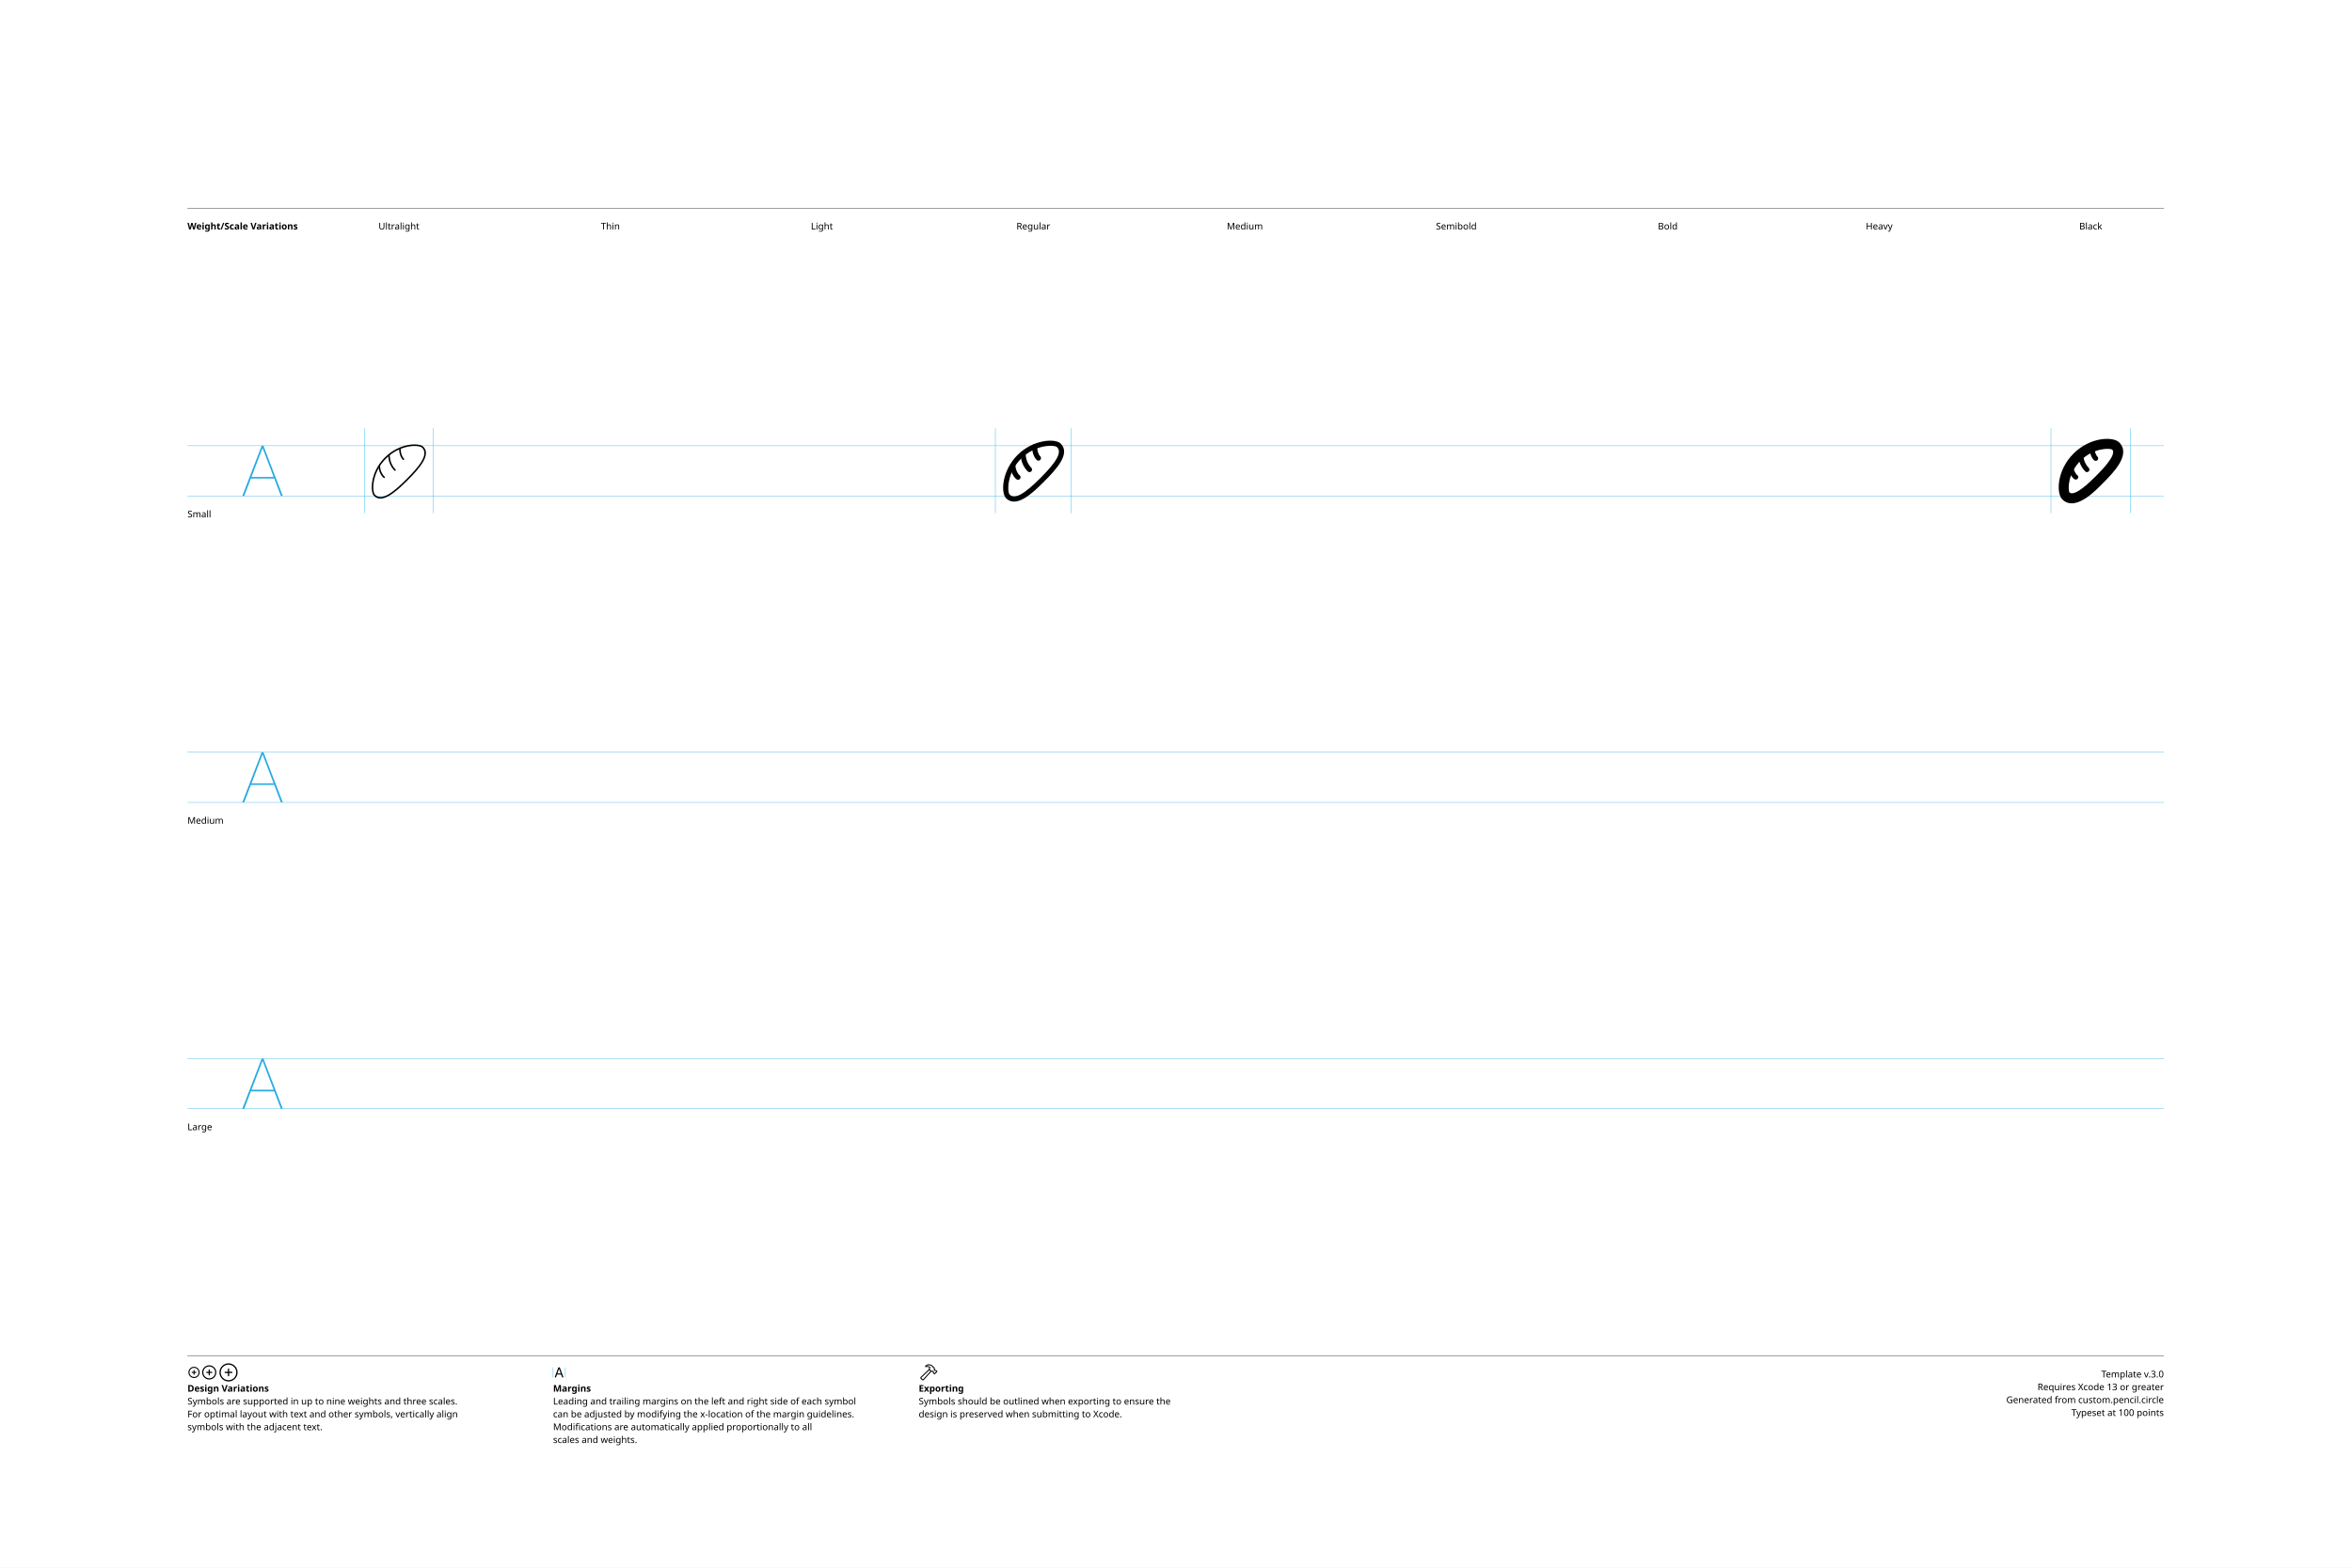
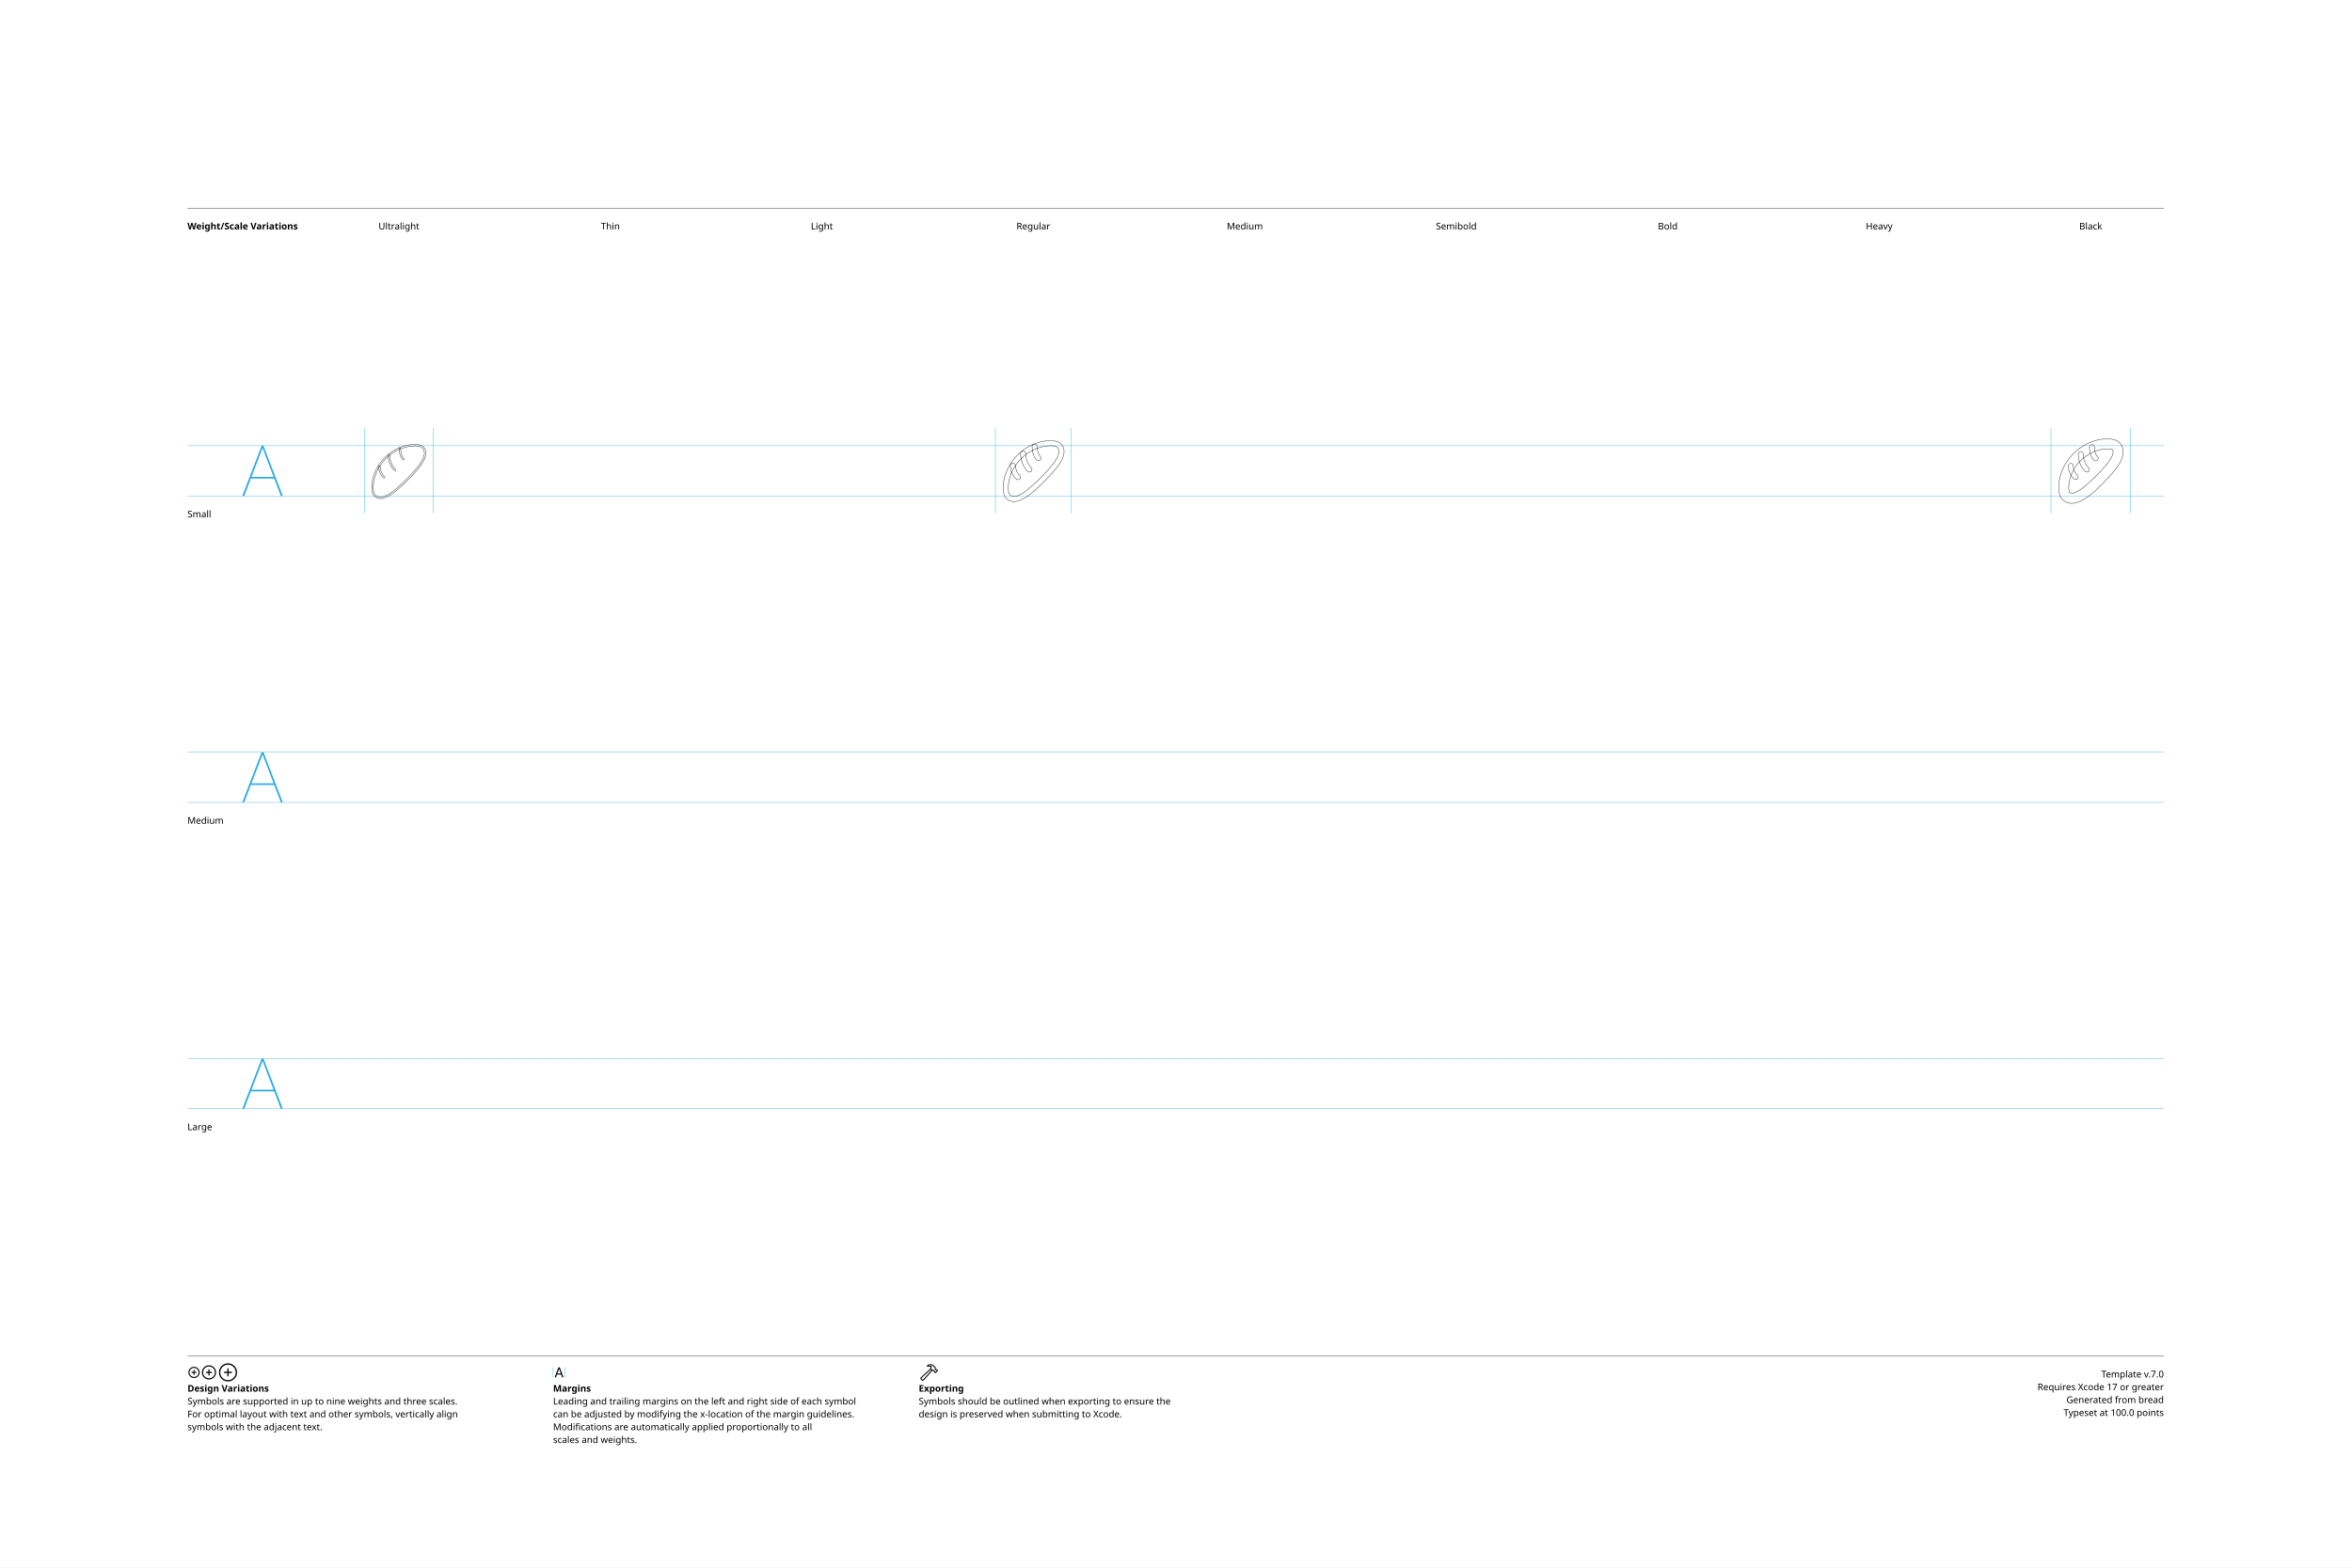
- <svg xmlns="http://www.w3.org/2000/svg" version="1.1" width="3300" height="2200" viewBox="0 0 3300 2200">
+ <svg xmlns="http://www.w3.org/2000/svg" version="1.1" viewBox="0 0 3300 2200">
+   <style>.defaults {-sfsymbols-variable-value-mode:color;-sfsymbols-draw-reverses-motion-groups:true}
+ 
+ .monochrome-0 {-sfsymbols-motion-group:1;-sfsymbols-layer-tags:684d89a81138f0e8}
+ .monochrome-1 {-sfsymbols-motion-group:0;-sfsymbols-layer-tags:684d89a81138f0e8}
+ 
+ .multicolor-0:labelColor {opacity:0.5;-sfsymbols-motion-group:1;-sfsymbols-layer-tags:684d89a81138f0e8}
+ .multicolor-1:labelColor {-sfsymbols-motion-group:0;-sfsymbols-layer-tags:684d89a81138f0e8}
+ 
+ .hierarchical-0:secondary {-sfsymbols-motion-group:1;-sfsymbols-layer-tags:684d89a81138f0e8}
+ .hierarchical-1:primary {-sfsymbols-motion-group:0;-sfsymbols-layer-tags:684d89a81138f0e8}
+ 
+ .SFSymbolsPreviewWireframe {fill:none;opacity:1.0;stroke:black;stroke-width:0.5}
+ </style>
  <g id="Notes">
    <rect height="2200" id="artboard" style="fill:white;opacity:1" width="3300" x="0" y="0" />
    <line style="fill:none;stroke:black;opacity:1;stroke-width:0.5;" x1="263" x2="3036" y1="292" y2="292" />
    <text style="stroke:none;fill:black;font-family:sans-serif;font-size:13;font-weight:bold;" transform="matrix(1 0 0 1 263 322)">Weight/Scale Variations</text>
    <text style="stroke:none;fill:black;font-family:sans-serif;font-size:13;text-anchor:middle;" transform="matrix(1 0 0 1 559.711 322)">Ultralight</text>
    <text style="stroke:none;fill:black;font-family:sans-serif;font-size:13;text-anchor:middle;" transform="matrix(1 0 0 1 856.422 322)">Thin</text>
    <text style="stroke:none;fill:black;font-family:sans-serif;font-size:13;text-anchor:middle;" transform="matrix(1 0 0 1 1153.13 322)">Light</text>
    <text style="stroke:none;fill:black;font-family:sans-serif;font-size:13;text-anchor:middle;" transform="matrix(1 0 0 1 1449.84 322)">Regular</text>
    <text style="stroke:none;fill:black;font-family:sans-serif;font-size:13;text-anchor:middle;" transform="matrix(1 0 0 1 1746.56 322)">Medium</text>
    <text style="stroke:none;fill:black;font-family:sans-serif;font-size:13;text-anchor:middle;" transform="matrix(1 0 0 1 2043.27 322)">Semibold</text>
    <text style="stroke:none;fill:black;font-family:sans-serif;font-size:13;text-anchor:middle;" transform="matrix(1 0 0 1 2339.98 322)">Bold</text>
    <text style="stroke:none;fill:black;font-family:sans-serif;font-size:13;text-anchor:middle;" transform="matrix(1 0 0 1 2636.69 322)">Heavy</text>
    <text style="stroke:none;fill:black;font-family:sans-serif;font-size:13;text-anchor:middle;" transform="matrix(1 0 0 1 2933.4 322)">Black</text>
    <line style="fill:none;stroke:black;opacity:1;stroke-width:0.5;" x1="263" x2="3036" y1="1903" y2="1903" />
-     <g transform="matrix(1 0 0 1 263 1933)">
-       <path d="M9.248 0.83Q10.869 0.83 12.295 0.215Q13.721-0.4 14.81-1.494Q15.898-2.588 16.519-4.014Q17.139-5.439 17.139-7.051Q17.139-8.662 16.519-10.088Q15.898-11.514 14.805-12.607Q13.711-13.701 12.285-14.316Q10.859-14.932 9.238-14.932Q7.627-14.932 6.201-14.316Q4.775-13.701 3.691-12.607Q2.607-11.514 1.987-10.088Q1.367-8.662 1.367-7.051Q1.367-5.439 1.987-4.014Q2.607-2.588 3.696-1.494Q4.785-0.4 6.211 0.215Q7.637 0.83 9.248 0.83ZM9.248-0.654Q7.92-0.654 6.763-1.147Q5.605-1.641 4.731-2.52Q3.857-3.398 3.364-4.561Q2.871-5.723 2.871-7.051Q2.871-8.379 3.359-9.541Q3.848-10.703 4.722-11.582Q5.596-12.461 6.753-12.954Q7.91-13.447 9.238-13.447Q10.576-13.447 11.733-12.954Q12.891-12.461 13.77-11.582Q14.648-10.703 15.146-9.541Q15.645-8.379 15.645-7.051Q15.645-5.723 15.151-4.561Q14.658-3.398 13.784-2.52Q12.91-1.641 11.748-1.147Q10.586-0.654 9.248-0.654ZM5.84-7.041Q5.84-6.719 6.045-6.519Q6.25-6.318 6.592-6.318L8.506-6.318L8.506-4.395Q8.506-4.062 8.706-3.857Q8.906-3.652 9.229-3.652Q9.561-3.652 9.766-3.857Q9.971-4.062 9.971-4.395L9.971-6.318L11.895-6.318Q12.227-6.318 12.432-6.519Q12.637-6.719 12.637-7.041Q12.637-7.373 12.432-7.578Q12.227-7.783 11.895-7.783L9.971-7.783L9.971-9.697Q9.971-10.039 9.766-10.244Q9.561-10.449 9.229-10.449Q8.906-10.449 8.706-10.244Q8.506-10.039 8.506-9.697L8.506-7.783L6.592-7.783Q6.25-7.783 6.045-7.578Q5.84-7.373 5.84-7.041Z" />
+     <g transform="matrix(0.2 0 0 0.2 263 1933)">
+       <path d="m46.24 4.15c21.777 0 39.453-17.627 39.453-39.404s-17.676-39.404-39.453-39.404c-21.729 0-39.404 17.627-39.404 39.404s17.676 39.404 39.404 39.404Zm0-7.422c-17.676 0-31.934-14.307-31.934-31.982s14.258-31.982 31.934-31.982 31.982 14.307 31.982 31.982-14.307 31.982-31.982 31.982Zm3.613-17.773v-28.467c0-2.246-1.465-3.76-3.711-3.76-2.148 0-3.613 1.514-3.613 3.76v28.467c0 2.197 1.465 3.711 3.613 3.711 2.246 0 3.711-1.514 3.711-3.711Zm-17.822-10.596h28.418c2.197 0 3.711-1.465 3.711-3.613 0-2.197-1.514-3.711-3.711-3.711h-28.418c-2.246 0-3.76 1.514-3.76 3.711 0 2.148 1.514 3.613 3.76 3.613Z" />
    </g>
-     <g transform="matrix(1 0 0 1 281.867 1933)">
-       <path d="M11.709 2.91Q13.75 2.91 15.552 2.129Q17.354 1.348 18.73-0.029Q20.107-1.406 20.889-3.208Q21.67-5.01 21.67-7.051Q21.67-9.092 20.889-10.894Q20.107-12.695 18.73-14.072Q17.354-15.449 15.547-16.23Q13.74-17.012 11.699-17.012Q9.658-17.012 7.856-16.23Q6.055-15.449 4.683-14.072Q3.311-12.695 2.529-10.894Q1.748-9.092 1.748-7.051Q1.748-5.01 2.529-3.208Q3.311-1.406 4.688-0.029Q6.064 1.348 7.866 2.129Q9.668 2.91 11.709 2.91ZM11.709 1.25Q9.98 1.25 8.477 0.605Q6.973-0.039 5.835-1.177Q4.697-2.314 4.058-3.818Q3.418-5.322 3.418-7.051Q3.418-8.779 4.058-10.283Q4.697-11.787 5.83-12.93Q6.963-14.072 8.467-14.712Q9.971-15.352 11.699-15.352Q13.428-15.352 14.932-14.712Q16.436-14.072 17.578-12.93Q18.721-11.787 19.365-10.283Q20.01-8.779 20.01-7.051Q20.01-5.322 19.37-3.818Q18.73-2.314 17.593-1.177Q16.455-0.039 14.946 0.605Q13.438 1.25 11.709 1.25ZM7.393-7.041Q7.393-6.689 7.627-6.465Q7.861-6.24 8.232-6.24L10.879-6.24L10.879-3.574Q10.879-3.213 11.104-2.983Q11.328-2.754 11.68-2.754Q12.051-2.754 12.285-2.983Q12.52-3.213 12.52-3.574L12.52-6.24L15.176-6.24Q15.537-6.24 15.771-6.465Q16.006-6.689 16.006-7.041Q16.006-7.412 15.771-7.642Q15.537-7.871 15.176-7.871L12.52-7.871L12.52-10.518Q12.52-10.898 12.285-11.128Q12.051-11.357 11.68-11.357Q11.328-11.357 11.104-11.128Q10.879-10.898 10.879-10.518L10.879-7.871L8.232-7.871Q7.852-7.871 7.622-7.642Q7.393-7.412 7.393-7.041Z" />
+     <g transform="matrix(0.2 0 0 0.2 281.506 1933)">
+       <path d="m58.545 14.551c27.49 0 49.805-22.314 49.805-49.805s-22.314-49.805-49.805-49.805-49.805 22.314-49.805 49.805 22.314 49.805 49.805 49.805Zm0-8.301c-22.949 0-41.504-18.555-41.504-41.504s18.555-41.504 41.504-41.504 41.504 18.555 41.504 41.504-18.555 41.504-41.504 41.504Zm4.053-23.096v-36.914c0-2.49-1.709-4.199-4.15-4.199-2.393 0-4.053 1.709-4.053 4.199v36.914c0 2.441 1.66 4.15 4.053 4.15 2.441 0 4.15-1.66 4.15-4.15Zm-22.559-14.404h36.963c2.441 0 4.15-1.611 4.15-4.004 0-2.441-1.709-4.15-4.15-4.15h-36.963c-2.49 0-4.15 1.709-4.15 4.15 0 2.393 1.66 4.004 4.15 4.004Z" />
    </g>
-     <g transform="matrix(1 0 0 1 305.646 1933)">
-       <path d="M14.971 5.664Q17.061 5.664 18.96 5.015Q20.859 4.365 22.451 3.193Q24.043 2.021 25.22 0.43Q26.396-1.162 27.046-3.066Q27.695-4.971 27.695-7.051Q27.695-9.141 27.046-11.04Q26.396-12.94 25.22-14.531Q24.043-16.123 22.451-17.3Q20.859-18.477 18.955-19.126Q17.051-19.775 14.961-19.775Q12.871-19.775 10.972-19.126Q9.072-18.477 7.485-17.3Q5.898-16.123 4.722-14.531Q3.545-12.94 2.9-11.04Q2.256-9.141 2.256-7.051Q2.256-4.971 2.905-3.066Q3.555-1.162 4.727 0.43Q5.898 2.021 7.49 3.193Q9.082 4.365 10.981 5.015Q12.881 5.664 14.971 5.664ZM14.971 3.848Q13.164 3.848 11.528 3.296Q9.893 2.744 8.535 1.748Q7.178 0.752 6.177-0.61Q5.176-1.973 4.629-3.608Q4.082-5.244 4.082-7.051Q4.082-8.867 4.629-10.503Q5.176-12.139 6.172-13.501Q7.168-14.863 8.525-15.859Q9.883-16.855 11.519-17.402Q13.154-17.949 14.961-17.949Q16.777-17.949 18.413-17.402Q20.049-16.855 21.411-15.859Q22.773-14.863 23.77-13.501Q24.766-12.139 25.317-10.503Q25.869-8.867 25.869-7.051Q25.879-5.244 25.332-3.608Q24.785-1.973 23.784-0.61Q22.783 0.752 21.421 1.748Q20.059 2.744 18.423 3.296Q16.787 3.848 14.971 3.848ZM9.453-7.041Q9.453-6.66 9.712-6.411Q9.971-6.162 10.371-6.162L14.062-6.162L14.062-2.461Q14.062-2.061 14.312-1.807Q14.56-1.553 14.941-1.553Q15.352-1.553 15.605-1.807Q15.859-2.061 15.859-2.461L15.859-6.162L19.561-6.162Q19.961-6.162 20.215-6.411Q20.469-6.66 20.469-7.041Q20.469-7.451 20.215-7.705Q19.961-7.959 19.561-7.959L15.859-7.959L15.859-11.65Q15.859-12.06 15.605-12.315Q15.352-12.568 14.941-12.568Q14.56-12.568 14.312-12.31Q14.062-12.051 14.062-11.65L14.062-7.959L10.371-7.959Q9.961-7.959 9.707-7.705Q9.453-7.451 9.453-7.041Z" />
+     <g transform="matrix(0.2 0 0 0.2 304.924 1933)">
+       <path d="m74.853 28.32c35.107 0 63.623-28.467 63.623-63.574s-28.516-63.623-63.623-63.623-63.574 28.516-63.574 63.623 28.467 63.574 63.574 63.574Zm0-9.082c-30.127 0-54.492-24.365-54.492-54.492s24.365-54.492 54.492-54.492 54.492 24.365 54.492 54.492-24.365 54.492-54.492 54.492Zm4.443-30.322v-48.486c0-2.734-1.855-4.639-4.541-4.639-2.588 0-4.443 1.904-4.443 4.639v48.486c0 2.686 1.855 4.59 4.443 4.59 2.686 0 4.541-1.855 4.541-4.59Zm-28.711-19.775h48.486c2.686 0 4.59-1.807 4.59-4.395 0-2.734-1.855-4.59-4.59-4.59h-48.486c-2.734 0-4.59 1.855-4.59 4.59 0 2.588 1.855 4.395 4.59 4.395Z" />
    </g>
    <text style="stroke:none;fill:black;font-family:sans-serif;font-size:13;font-weight:bold;" transform="matrix(1 0 0 1 263 1953)">Design Variations</text>
    <text style="stroke:none;fill:black;font-family:sans-serif;font-size:13;" transform="matrix(1 0 0 1 263 1971)">Symbols are supported in up to nine weights and three scales.</text>
    <text style="stroke:none;fill:black;font-family:sans-serif;font-size:13;" transform="matrix(1 0 0 1 263 1989)">For optimal layout with text and other symbols, vertically align</text>
    <text style="stroke:none;fill:black;font-family:sans-serif;font-size:13;" transform="matrix(1 0 0 1 263 2007)">symbols with the adjacent text.</text>
    <line style="fill:none;stroke:#00AEEF;stroke-width:0.5;opacity:1.0;" x1="776" x2="776" y1="1919" y2="1933" />
-     <g transform="matrix(1 0 0 1 776 1933)">
-       <path d="M3.311 0.156Q3.701 0.156 3.916-0.01Q4.131-0.176 4.268-0.586L5.527-4.033L11.289-4.033L12.549-0.586Q12.685-0.176 12.9-0.01Q13.115 0.156 13.496 0.156Q13.887 0.156 14.116-0.059Q14.346-0.273 14.346-0.645Q14.346-0.869 14.238-1.172L9.658-13.369Q9.482-13.818 9.18-14.043Q8.877-14.268 8.408-14.268Q7.5-14.268 7.178-13.379L2.598-1.162Q2.49-0.859 2.49-0.635Q2.49-0.264 2.71-0.054Q2.93 0.156 3.311 0.156ZM6.006-5.518L8.379-12.09L8.428-12.09L10.801-5.518Z" />
+     <g transform="matrix(0.2 0 0 0.2 776 1933)">
+       <path d="m16.553 0.781c2.588 0 3.857-0.977 4.785-3.711l20.557-57.52h0.244l20.605 57.52c0.928 2.734 2.197 3.711 4.736 3.711 2.588 0 4.248-1.562 4.248-4.004 0-0.83-0.146-1.611-0.537-2.637l-22.9-60.986c-1.123-2.979-3.125-4.492-6.25-4.492-3.027 0-5.078 1.465-6.152 4.443l-22.9 61.084c-0.391 1.025-0.537 1.807-0.537 2.637 0 2.441 1.562 3.955 4.102 3.955Zm10.205-20.947h30.664c2.002 0 3.662-1.66 3.662-3.662 0-2.051-1.66-3.662-3.662-3.662h-30.664c-2.002 0-3.662 1.611-3.662 3.662 0 2.002 1.66 3.662 3.662 3.662Z" />
    </g>
-     <line style="fill:none;stroke:#00AEEF;stroke-width:0.5;opacity:1.0;" x1="793.197" x2="793.197" y1="1919" y2="1933" />
+     <line style="fill:none;stroke:#00AEEF;stroke-width:0.5;opacity:1.0;" x1="792.836" x2="792.836" y1="1919" y2="1933" />
    <text style="stroke:none;fill:black;font-family:sans-serif;font-size:13;font-weight:bold;" transform="matrix(1 0 0 1 776 1953)">Margins</text>
    <text style="stroke:none;fill:black;font-family:sans-serif;font-size:13;" transform="matrix(1 0 0 1 776 1971)">Leading and trailing margins on the left and right side of each symbol</text>
    <text style="stroke:none;fill:black;font-family:sans-serif;font-size:13;" transform="matrix(1 0 0 1 776 1989)">can be adjusted by modifying the x-location of the margin guidelines.</text>
    <text style="stroke:none;fill:black;font-family:sans-serif;font-size:13;" transform="matrix(1 0 0 1 776 2007)">Modifications are automatically applied proportionally to all</text>
    <text style="stroke:none;fill:black;font-family:sans-serif;font-size:13;" transform="matrix(1 0 0 1 776 2025)">scales and weights.</text>
-     <g transform="matrix(1 0 0 1 1289 1933)">
-       <path d="M2.842 1.865L4.541 3.574Q5.186 4.229 5.903 4.18Q6.621 4.131 7.314 3.359L18.008-8.428L17.041-9.404L6.426 2.275Q6.162 2.578 5.894 2.617Q5.625 2.656 5.273 2.305L4.102 1.143Q3.75 0.791 3.794 0.522Q3.838 0.254 4.141-0.02L15.615-10.82L14.639-11.787L3.047-0.898Q2.305-0.215 2.251 0.498Q2.197 1.211 2.842 1.865ZM9.258-16.328Q8.945-16.025 8.906-15.635Q8.867-15.244 9.043-14.951Q9.219-14.678 9.556-14.541Q9.893-14.404 10.381-14.521Q11.475-14.775 12.598-14.731Q13.721-14.688 14.795-13.984L14.209-12.529Q13.955-11.904 14.067-11.44Q14.18-10.977 14.58-10.566L16.875-8.252Q17.236-7.881 17.578-7.822Q17.92-7.764 18.34-7.842L19.404-8.037L20.068-7.363L20.029-6.807Q20-6.436 20.122-6.123Q20.244-5.811 20.605-5.449L21.367-4.707Q21.729-4.346 22.153-4.331Q22.578-4.316 22.93-4.668L25.84-7.588Q26.191-7.939 26.182-8.354Q26.172-8.77 25.811-9.131L25.039-9.893Q24.688-10.254 24.38-10.386Q24.072-10.518 23.711-10.488L23.135-10.44L22.49-11.074L22.734-12.197Q22.832-12.617 22.695-12.983Q22.559-13.35 22.119-13.789L19.922-15.977Q18.672-17.217 17.261-17.837Q15.85-18.457 14.419-18.481Q12.988-18.506 11.665-17.959Q10.342-17.412 9.258-16.328ZM10.752-15.957Q11.66-16.621 12.7-16.904Q13.74-17.188 14.805-17.085Q15.869-16.982 16.87-16.514Q17.871-16.045 18.701-15.205L21.133-12.793Q21.309-12.617 21.352-12.451Q21.396-12.285 21.338-12.031L21.016-10.547L22.52-9.062L23.506-9.121Q23.691-9.131 23.789-9.097Q23.887-9.062 24.033-8.916L24.609-8.34L22.168-5.898L21.592-6.475Q21.445-6.621 21.406-6.719Q21.367-6.816 21.377-7.012L21.445-7.988L19.951-9.473L18.428-9.219Q18.184-9.17 18.042-9.204Q17.9-9.238 17.715-9.414L15.713-11.416Q15.518-11.592 15.493-11.753Q15.469-11.914 15.586-12.188L16.465-14.277Q15.293-15.371 13.828-15.791Q12.363-16.211 10.84-15.762Q10.723-15.732 10.688-15.806Q10.654-15.879 10.752-15.957Z" />
+     <g transform="matrix(0.2 0 0 0.2 1289 1933)">
+       <path d="m14.209 13.135 7.861 7.861c4.297 4.395 9.326 4.102 13.867-1.025l60.693-68.213-4.883-4.883-60.254 67.676c-1.807 1.953-3.467 2.441-5.811 0.098l-5.176-5.127c-2.295-2.295-1.807-3.955 0.195-5.811l67.481-62.158-4.883-4.834-68.066 62.598c-4.98 4.59-5.322 9.473-1.025 13.818Zm44.873-97.461c-2.051 2.002-2.246 4.883-1.074 6.787 1.123 1.807 3.467 3.027 6.592 2.246 5.859-1.66 12.598-2.393 18.896 0.928l-2.686 7.129c-1.611 4.004-0.732 6.885 1.709 9.424l10.254 10.303c2.344 2.393 4.541 2.441 7.08 1.953l4.443-0.732 2.588 2.539-0.195 2.246c-0.098 2.295 0.537 4.297 2.783 6.494l3.369 3.32c2.295 2.295 5.518 2.49 7.812 0.195l12.988-13.037c2.295-2.344 2.148-5.371-0.195-7.666l-3.418-3.418c-2.197-2.197-4.053-3.027-6.348-2.881l-2.344 0.244-2.441-2.441 1.025-4.688c0.635-2.734-0.244-4.98-2.881-7.617l-11.279-11.182c-12.94-12.842-35.596-11.035-46.68-0.146Zm7.08 2.051c8.789-6.396 25.977-5.664 33.691 1.953l12.305 12.207c1.025 1.025 1.221 1.807 0.928 3.32l-1.465 6.641 6.738 6.689 4.395-0.244c1.123-0.049 1.514 0.049 2.344 0.879l2.539 2.49-10.84 10.84-2.49-2.49c-0.83-0.879-0.977-1.221-0.928-2.393l0.293-4.346-6.689-6.738-6.836 1.172c-1.416 0.293-2.051 0.195-3.174-0.879l-8.936-8.887c-1.074-1.025-1.172-1.709-0.488-3.369l4.59-11.475c-6.104-6.348-17.041-7.52-25.586-4.59-0.684 0.244-0.928-0.391-0.391-0.781Z" />
    </g>
    <text style="stroke:none;fill:black;font-family:sans-serif;font-size:13;font-weight:bold;" transform="matrix(1 0 0 1 1289 1953)">Exporting</text>
    <text style="stroke:none;fill:black;font-family:sans-serif;font-size:13;" transform="matrix(1 0 0 1 1289 1971)">Symbols should be outlined when exporting to ensure the</text>
    <text style="stroke:none;fill:black;font-family:sans-serif;font-size:13;" transform="matrix(1 0 0 1 1289 1989)">design is preserved when submitting to Xcode.</text>
-     <text id="template-version" style="stroke:none;fill:black;font-family:sans-serif;font-size:13;text-anchor:end;" transform="matrix(1 0 0 1 3036 1933)">Template v.3.0</text>
-     <text style="stroke:none;fill:black;font-family:sans-serif;font-size:13;text-anchor:end;" transform="matrix(1 0 0 1 3036 1951)">Requires Xcode 13 or greater</text>
-     <text id="descriptive-name" style="stroke:none;fill:black;font-family:sans-serif;font-size:13;text-anchor:end;" transform="matrix(1 0 0 1 3036 1969)">Generated from custom.pencil.circle</text>
-     <text style="stroke:none;fill:black;font-family:sans-serif;font-size:13;text-anchor:end;" transform="matrix(1 0 0 1 3036 1987)">Typeset at 100 points</text>
+     <text id="template-version" style="stroke:none;fill:black;font-family:sans-serif;font-size:13;text-anchor:end;" transform="matrix(1 0 0 1 3036 1933)">Template v.7.0</text>
+     <text style="stroke:none;fill:black;font-family:sans-serif;font-size:13;text-anchor:end;" transform="matrix(1 0 0 1 3036 1951)">Requires Xcode 17 or greater</text>
+     <text id="descriptive-name" style="stroke:none;fill:black;font-family:sans-serif;font-size:13;text-anchor:end;" transform="matrix(1 0 0 1 3036 1969)">Generated from bread</text>
+     <text style="stroke:none;fill:black;font-family:sans-serif;font-size:13;text-anchor:end;" transform="matrix(1 0 0 1 3036 1987)">Typeset at 100.0 points</text>
    <text style="stroke:none;fill:black;font-family:sans-serif;font-size:13;" transform="matrix(1 0 0 1 263 726)">Small</text>
    <text style="stroke:none;fill:black;font-family:sans-serif;font-size:13;" transform="matrix(1 0 0 1 263 1156)">Medium</text>
    <text style="stroke:none;fill:black;font-family:sans-serif;font-size:13;" transform="matrix(1 0 0 1 263 1586)">Large</text>
  </g>
  <g id="Guides">
    <g id="H-reference" style="fill:#27AAE1;stroke:none;" transform="matrix(1 0 0 1 339 696)">
-       <path d="M0.977 0L3.662 0L29.346-67.139L30.029-67.139L30.029-70.459L28.125-70.459ZM11.67-24.463L46.973-24.463L46.24-26.709L12.451-26.709ZM55.127 0L57.764 0L30.615-70.459L29.443-70.459L29.443-67.139Z" />
+       <path d="M0.994 0L3.638 0L29.328-67.132L30.03-67.132L30.03-70.459L28.123-70.459ZM11.688-24.48L46.981-24.48L46.231-26.729L12.438-26.729ZM55.12 0L57.764 0L30.638-70.459L29.433-70.459L29.433-67.132Z" />
    </g>
    <line id="Baseline-S" style="fill:none;stroke:#27AAE1;opacity:1;stroke-width:0.5;" x1="263" x2="3036" y1="696" y2="696" />
    <line id="Capline-S" style="fill:none;stroke:#27AAE1;opacity:1;stroke-width:0.5;" x1="263" x2="3036" y1="625.541" y2="625.541" />
    <g id="H-reference" style="fill:#27AAE1;stroke:none;" transform="matrix(1 0 0 1 339 1126)">
-       <path d="M0.977 0L3.662 0L29.346-67.139L30.029-67.139L30.029-70.459L28.125-70.459ZM11.67-24.463L46.973-24.463L46.24-26.709L12.451-26.709ZM55.127 0L57.764 0L30.615-70.459L29.443-70.459L29.443-67.139Z" />
+       <path d="M0.994 0L3.638 0L29.328-67.132L30.03-67.132L30.03-70.459L28.123-70.459ZM11.688-24.48L46.981-24.48L46.231-26.729L12.438-26.729ZM55.12 0L57.764 0L30.638-70.459L29.433-70.459L29.433-67.132Z" />
    </g>
    <line id="Baseline-M" style="fill:none;stroke:#27AAE1;opacity:1;stroke-width:0.5;" x1="263" x2="3036" y1="1126" y2="1126" />
    <line id="Capline-M" style="fill:none;stroke:#27AAE1;opacity:1;stroke-width:0.5;" x1="263" x2="3036" y1="1055.54" y2="1055.54" />
    <g id="H-reference" style="fill:#27AAE1;stroke:none;" transform="matrix(1 0 0 1 339 1556)">
-       <path d="M0.977 0L3.662 0L29.346-67.139L30.029-67.139L30.029-70.459L28.125-70.459ZM11.67-24.463L46.973-24.463L46.24-26.709L12.451-26.709ZM55.127 0L57.764 0L30.615-70.459L29.443-70.459L29.443-67.139Z" />
+       <path d="M0.994 0L3.638 0L29.328-67.132L30.03-67.132L30.03-70.459L28.123-70.459ZM11.688-24.48L46.981-24.48L46.231-26.729L12.438-26.729ZM55.12 0L57.764 0L30.638-70.459L29.433-70.459L29.433-67.132Z" />
    </g>
    <line id="Baseline-L" style="fill:none;stroke:#27AAE1;opacity:1;stroke-width:0.5;" x1="263" x2="3036" y1="1556" y2="1556" />
    <line id="Capline-L" style="fill:none;stroke:#27AAE1;opacity:1;stroke-width:0.5;" x1="263" x2="3036" y1="1485.54" y2="1485.54" />
-     <line id="left-margin-Ultralight-S" style="fill:none;stroke:#00AEEF;stroke-width:0.5;opacity:1.0;" x1="511.186" x2="511.186" y1="600.784" y2="720.121" />
-     <line id="right-margin-Ultralight-S" style="fill:none;stroke:#00AEEF;stroke-width:0.5;opacity:1.0;" x1="608.236" x2="608.236" y1="600.784" y2="720.121" />
-     <line id="left-margin-Regular-S" style="fill:none;stroke:#00AEEF;stroke-width:0.5;opacity:1.0;" x1="1396.574" x2="1396.574" y1="600.784" y2="720.121" />
-     <line id="right-margin-Regular-S" style="fill:none;stroke:#00AEEF;stroke-width:0.5;opacity:1.0;" x1="1503.116" x2="1503.116" y1="600.784" y2="720.121" />
-     <line id="left-margin-Black-S" style="fill:none;stroke:#00AEEF;stroke-width:0.5;opacity:1.0;" x1="2877.633" x2="2877.633" y1="600.784" y2="720.121" />
-     <line id="right-margin-Black-S" style="fill:none;stroke:#00AEEF;stroke-width:0.5;opacity:1.0;" x1="2989.167" x2="2989.167" y1="600.784" y2="720.121" />
+     <line id="right-margin-Black-S" style="fill:none;stroke:#00AEEF;stroke-width:0.5;opacity:1.0;" x1="2989.17" x2="2989.17" y1="600.785" y2="720.121" />
+     <line id="left-margin-Black-S" style="fill:none;stroke:#00AEEF;stroke-width:0.5;opacity:1.0;" x1="2877.63" x2="2877.63" y1="600.785" y2="720.121" />
+     <line id="right-margin-Regular-S" style="fill:none;stroke:#00AEEF;stroke-width:0.5;opacity:1.0;" x1="1503.12" x2="1503.12" y1="600.785" y2="720.121" />
+     <line id="left-margin-Regular-S" style="fill:none;stroke:#00AEEF;stroke-width:0.5;opacity:1.0;" x1="1396.57" x2="1396.57" y1="600.785" y2="720.121" />
+     <line id="right-margin-Ultralight-S" style="fill:none;stroke:#00AEEF;stroke-width:0.5;opacity:1.0;" x1="608.236" x2="608.236" y1="600.785" y2="720.121" />
+     <line id="left-margin-Ultralight-S" style="fill:none;stroke:#00AEEF;stroke-width:0.5;opacity:1.0;" x1="511.186" x2="511.186" y1="600.785" y2="720.121" />
  </g>
  <g id="Symbols">
-     <g id="Ultralight-S" transform="matrix(1,0,0,1,504.961,606.0205)">
-       <path d="M33.417 64.666c-3.46-2.595-7.196-9.481-7.196-16.079 0-0.604 0.491-1.095 1.095-1.095s1.095 0.491 1.095 1.095c0 5.65 3.331 12.084 6.32 14.327 0.484 0.364 0.583 1.049 0.221 1.533C34.587 64.931 33.899 65.028 33.417 64.666z" />
-       <path d="M48.5 54.43c-5.571-5.571-8.767-13.552-8.767-21.889 0-0.604 0.491-1.095 1.095-1.095s1.095 0.491 1.095 1.095c0 7.761 2.963 15.175 8.125 20.341 0.427 0.427 0.427 1.121 0 1.548C49.621 54.857 48.929 54.857 48.5 54.43z" />
-       <path d="M60.326 39.227c-3.375-3.375-5.39-9.347-5.39-15.976 0-0.604 0.491-1.095 1.095-1.095s1.095 0.491 1.095 1.095c0 6.062 1.776 11.456 4.748 14.428 0.427 0.427 0.427 1.121 0 1.548C61.447 39.654 60.753 39.654 60.326 39.227z" />
-       <path d="M19.784 89.902c-5.582-5.582-5.582-33.128 15.201-53.911s48.329-20.787 53.913-15.203c11.073 11.073-4.012 29.206-21.959 47.155C48.627 86.258 30.748 100.865 19.784 89.902zM36.536 37.539c-20.038 20.041-19.778 46.237-15.201 50.815 9.713 9.704 26.911-4.811 44.058-21.959 17.143-17.146 31.672-34.348 21.959-44.058C82.876 17.859 56.723 17.351 36.536 37.539z" />
+     <g id="Black-S" transform="matrix(1 0 0 1 2877.63 696)">
+       <path class="monochrome-0 multicolor-0:labelColor hierarchical-0:secondary SFSymbolsPreviewWireframe" d="M32.667-23.68C27.956-27.211 24.267-35.361 24.267-42.23C24.267-44.161 25.835-45.73 27.767-45.73C29.699-45.73 31.267-44.161 31.267-42.23C31.267-37.221 34.223-31.262 36.867-29.279C38.414-28.119 38.725-25.925 37.565-24.38C36.41-22.836 34.219-22.517 32.667-23.68ZM48.042-34.505C41.83-40.718 38.267-49.592 38.267-58.855C38.267-60.786 39.835-62.355 41.767-62.355C43.699-62.355 45.267-60.786 45.267-58.855C45.267-51.434 48.083-44.364 52.992-39.454C54.358-38.087 54.358-35.872 52.992-34.505C51.625-33.138 49.411-33.136 48.042-34.505ZM60.292-50.255C56.364-54.184 54.017-60.996 54.017-68.48C54.017-70.412 55.585-71.98 57.517-71.98C59.449-71.98 61.017-70.412 61.017-68.48C61.017-62.897 62.636-57.81 65.242-55.204C66.608-53.837 66.608-51.622 65.242-50.255C63.875-48.888 61.661-48.886 60.292-50.255Z" />
+       <path class="monochrome-1 multicolor-1:labelColor hierarchical-1:primary SFSymbolsPreviewWireframe" d="M15.818 4.721C7.318-3.778 8.092-35.954 31.568-59.428C55.042-82.905 87.215-83.68 95.716-75.178C112.917-57.978 86.929-31.99 72.966-18.029C64.613-9.676 34.515 23.418 15.818 4.721ZM41.466-49.529C23.464-31.526 23.705-8.904 25.879-5.024C33.349 1.795 55.69-20.552 63.068-27.928C70.446-35.306 92.79-57.651 85.972-65.116C82.092-67.295 59.47-67.533 41.466-49.529Z" />
    </g>
-     <g id="Regular-S" transform="matrix(1,0,0,1,1392.565,603.4905)">
-       <path d="M33.652 69.094C28.833 65.482 25.06 57.146 25.06 50.12c0-1.976 1.604-3.58 3.58-3.58s3.58 1.604 3.58 3.58c0 5.123 3.023 11.218 5.728 13.246 1.582 1.187 1.901 3.431 0.714 5.012C37.481 69.957 35.24 70.283 33.652 69.094z" />
-       <path d="M49.379 58.021C43.024 51.667 39.38 42.589 39.38 33.115c0-1.976 1.604-3.58 3.58-3.58s3.58 1.604 3.58 3.58c0 7.59 2.88 14.821 7.901 19.844 1.398 1.398 1.398 3.664 0 5.062C53.043 59.419 50.779 59.421 49.379 58.021z" />
-       <path d="M61.909 41.911C57.89 37.893 55.49 30.924 55.49 23.27c0-1.976 1.604-3.58 3.58-3.58s3.58 1.604 3.58 3.58c0 5.71 1.656 10.914 4.321 13.579 1.398 1.398 1.398 3.664 0 5.062C65.573 43.309 63.309 43.311 61.909 41.911z" />
-       <path d="M18.949 95.611c-7.432-7.43-5.998-38.447 16.11-60.552 22.11-22.112 53.129-23.533 60.552-16.11 13.898 13.898-4.726 34.848-23.27 53.392C57.276 87.407 33.818 110.484 18.949 95.611zM40.121 40.121c-20.385 20.385-19.543 46.993-16.11 50.428 7.01 7.01 19.951 0.047 43.268-23.27 23.318-23.318 30.278-36.258 23.27-43.268C86.992 20.454 60.316 19.928 40.121 40.121z" />
+     <g id="Regular-S" transform="matrix(1 0 0 1 1396.57 696)">
+       <path class="monochrome-0 multicolor-0:labelColor hierarchical-0:secondary SFSymbolsPreviewWireframe" d="M29.643-23.416C24.824-27.028 21.051-35.364 21.051-42.389C21.051-44.366 22.655-45.969 24.631-45.969C26.607-45.969 28.211-44.366 28.211-42.389C28.211-37.267 31.234-31.172 33.939-29.143C35.522-27.957 35.84-25.712 34.653-24.131C33.472-22.553 31.231-22.227 29.643-23.416ZM45.37-34.488C39.016-40.843 35.371-49.92 35.371-59.395C35.371-61.371 36.975-62.974 38.951-62.974C40.927-62.974 42.531-61.371 42.531-59.395C42.531-51.805 45.411-44.573 50.432-39.551C51.83-38.153 51.83-35.886 50.432-34.488C49.034-33.09 46.77-33.089 45.37-34.488ZM57.9-50.598C53.882-54.617 51.481-61.586 51.481-69.24C51.481-71.216 53.085-72.82 55.061-72.82C57.037-72.82 58.641-71.216 58.641-69.24C58.641-63.529 60.297-58.326 62.962-55.661C64.36-54.263 64.36-51.996 62.962-50.598C61.564-49.2 59.3-49.199 57.9-50.598Z" />
+       <path class="monochrome-1 multicolor-1:labelColor hierarchical-1:primary SFSymbolsPreviewWireframe" d="M14.94 3.102C7.508-4.329 8.942-35.346 31.05-57.451C53.16-79.562 84.179-80.984 91.602-73.561C105.5-59.663 86.877-38.713 68.332-20.168C53.267-5.102 29.81 17.975 14.94 3.102ZM36.112-52.388C15.728-32.004 16.569-5.396 20.002-1.961C27.012 5.049 39.953-1.914 63.27-25.231C86.588-48.549 93.548-61.489 86.54-68.498C82.983-72.055 56.307-72.581 36.112-52.388Z" />
    </g>
-     <g id="Black-S" transform="matrix(1,0,0,1,2870.4,597.7705)">
-       <path d="M39.9 74.55C35.189 71.019 31.5 62.869 31.5 56c0-1.932 1.568-3.5 3.5-3.5s3.5 1.568 3.5 3.5c0 5.008 2.956 10.967 5.6 12.95 1.547 1.16 1.859 3.355 0.698 4.9C43.643 75.394 41.452 75.712 39.9 74.55z" />
-       <path d="M55.275 63.725C49.063 57.512 45.5 48.638 45.5 39.375c0-1.932 1.568-3.5 3.5-3.5s3.5 1.568 3.5 3.5c0 7.42 2.816 14.49 7.724 19.401 1.367 1.367 1.367 3.582 0 4.949C58.858 65.091 56.644 65.093 55.275 63.725z" />
-       <path d="M67.525 47.975C63.597 44.046 61.25 37.233 61.25 29.75c0-1.932 1.568-3.5 3.5-3.5s3.5 1.568 3.5 3.5c0 5.582 1.619 10.67 4.224 13.276 1.367 1.367 1.367 3.582 0 4.949C71.108 49.341 68.894 49.343 67.525 47.975z" />
-       <path d="M23.051 102.951c-8.5-8.5-7.726-40.675 15.75-64.15 23.474-23.476 55.646-24.252 64.148-15.75 17.201 17.201-8.787 43.188-22.75 57.15C71.846 88.553 41.748 121.648 23.051 102.951zM48.699 48.701C30.697 66.703 30.938 89.325 33.112 93.205c7.471 6.82 29.811-15.528 37.189-22.904 7.378-7.378 29.722-29.722 22.904-37.188C89.325 30.935 66.703 30.697 48.699 48.701z" />
+     <g id="Ultralight-S" transform="matrix(1 0 0 1 511.186 696)">
+       <path class="monochrome-0 multicolor-0:labelColor hierarchical-0:secondary SFSymbolsPreviewWireframe" d="M27.192-25.313C23.732-27.908 19.996-34.794 19.996-41.392C19.996-41.997 20.486-42.487 21.091-42.487C21.695-42.487 22.186-41.997 22.186-41.392C22.186-35.742 25.517-29.308 28.506-27.065C28.99-26.702 29.089-26.016 28.727-25.532C28.362-25.048 27.674-24.952 27.192-25.313ZM42.275-35.549C36.703-41.121 33.508-49.101 33.508-57.438C33.508-58.043 33.999-58.533 34.603-58.533C35.208-58.533 35.698-58.043 35.698-57.438C35.698-49.677 38.661-42.264 43.823-37.098C44.25-36.67 44.25-35.976 43.823-35.549C43.396-35.122 42.704-35.122 42.275-35.549ZM54.101-50.752C50.726-54.127 48.711-60.099 48.711-66.728C48.711-67.333 49.202-67.823 49.806-67.823C50.41-67.823 50.901-67.333 50.901-66.728C50.901-60.666 52.677-55.272 55.649-52.3C56.076-51.873 56.076-51.179 55.649-50.752C55.222-50.325 54.528-50.325 54.101-50.752Z" />
+       <path class="monochrome-1 multicolor-1:labelColor hierarchical-1:primary SFSymbolsPreviewWireframe" d="M13.559-0.078C7.977-5.66 7.977-33.206 28.76-53.989C49.543-74.772 77.089-74.776 82.674-69.192C93.746-58.119 78.662-39.986 60.715-22.037C42.402-3.722 24.523 10.885 13.559-0.078ZM30.311-52.441C10.272-32.4 10.533-6.203 15.11-1.626C24.823 8.078 42.021-6.438 59.168-23.585C76.312-40.731 90.84-57.933 81.127-67.644C76.651-72.12 50.498-72.628 30.311-52.441Z" />
    </g>
  </g>
</svg>
